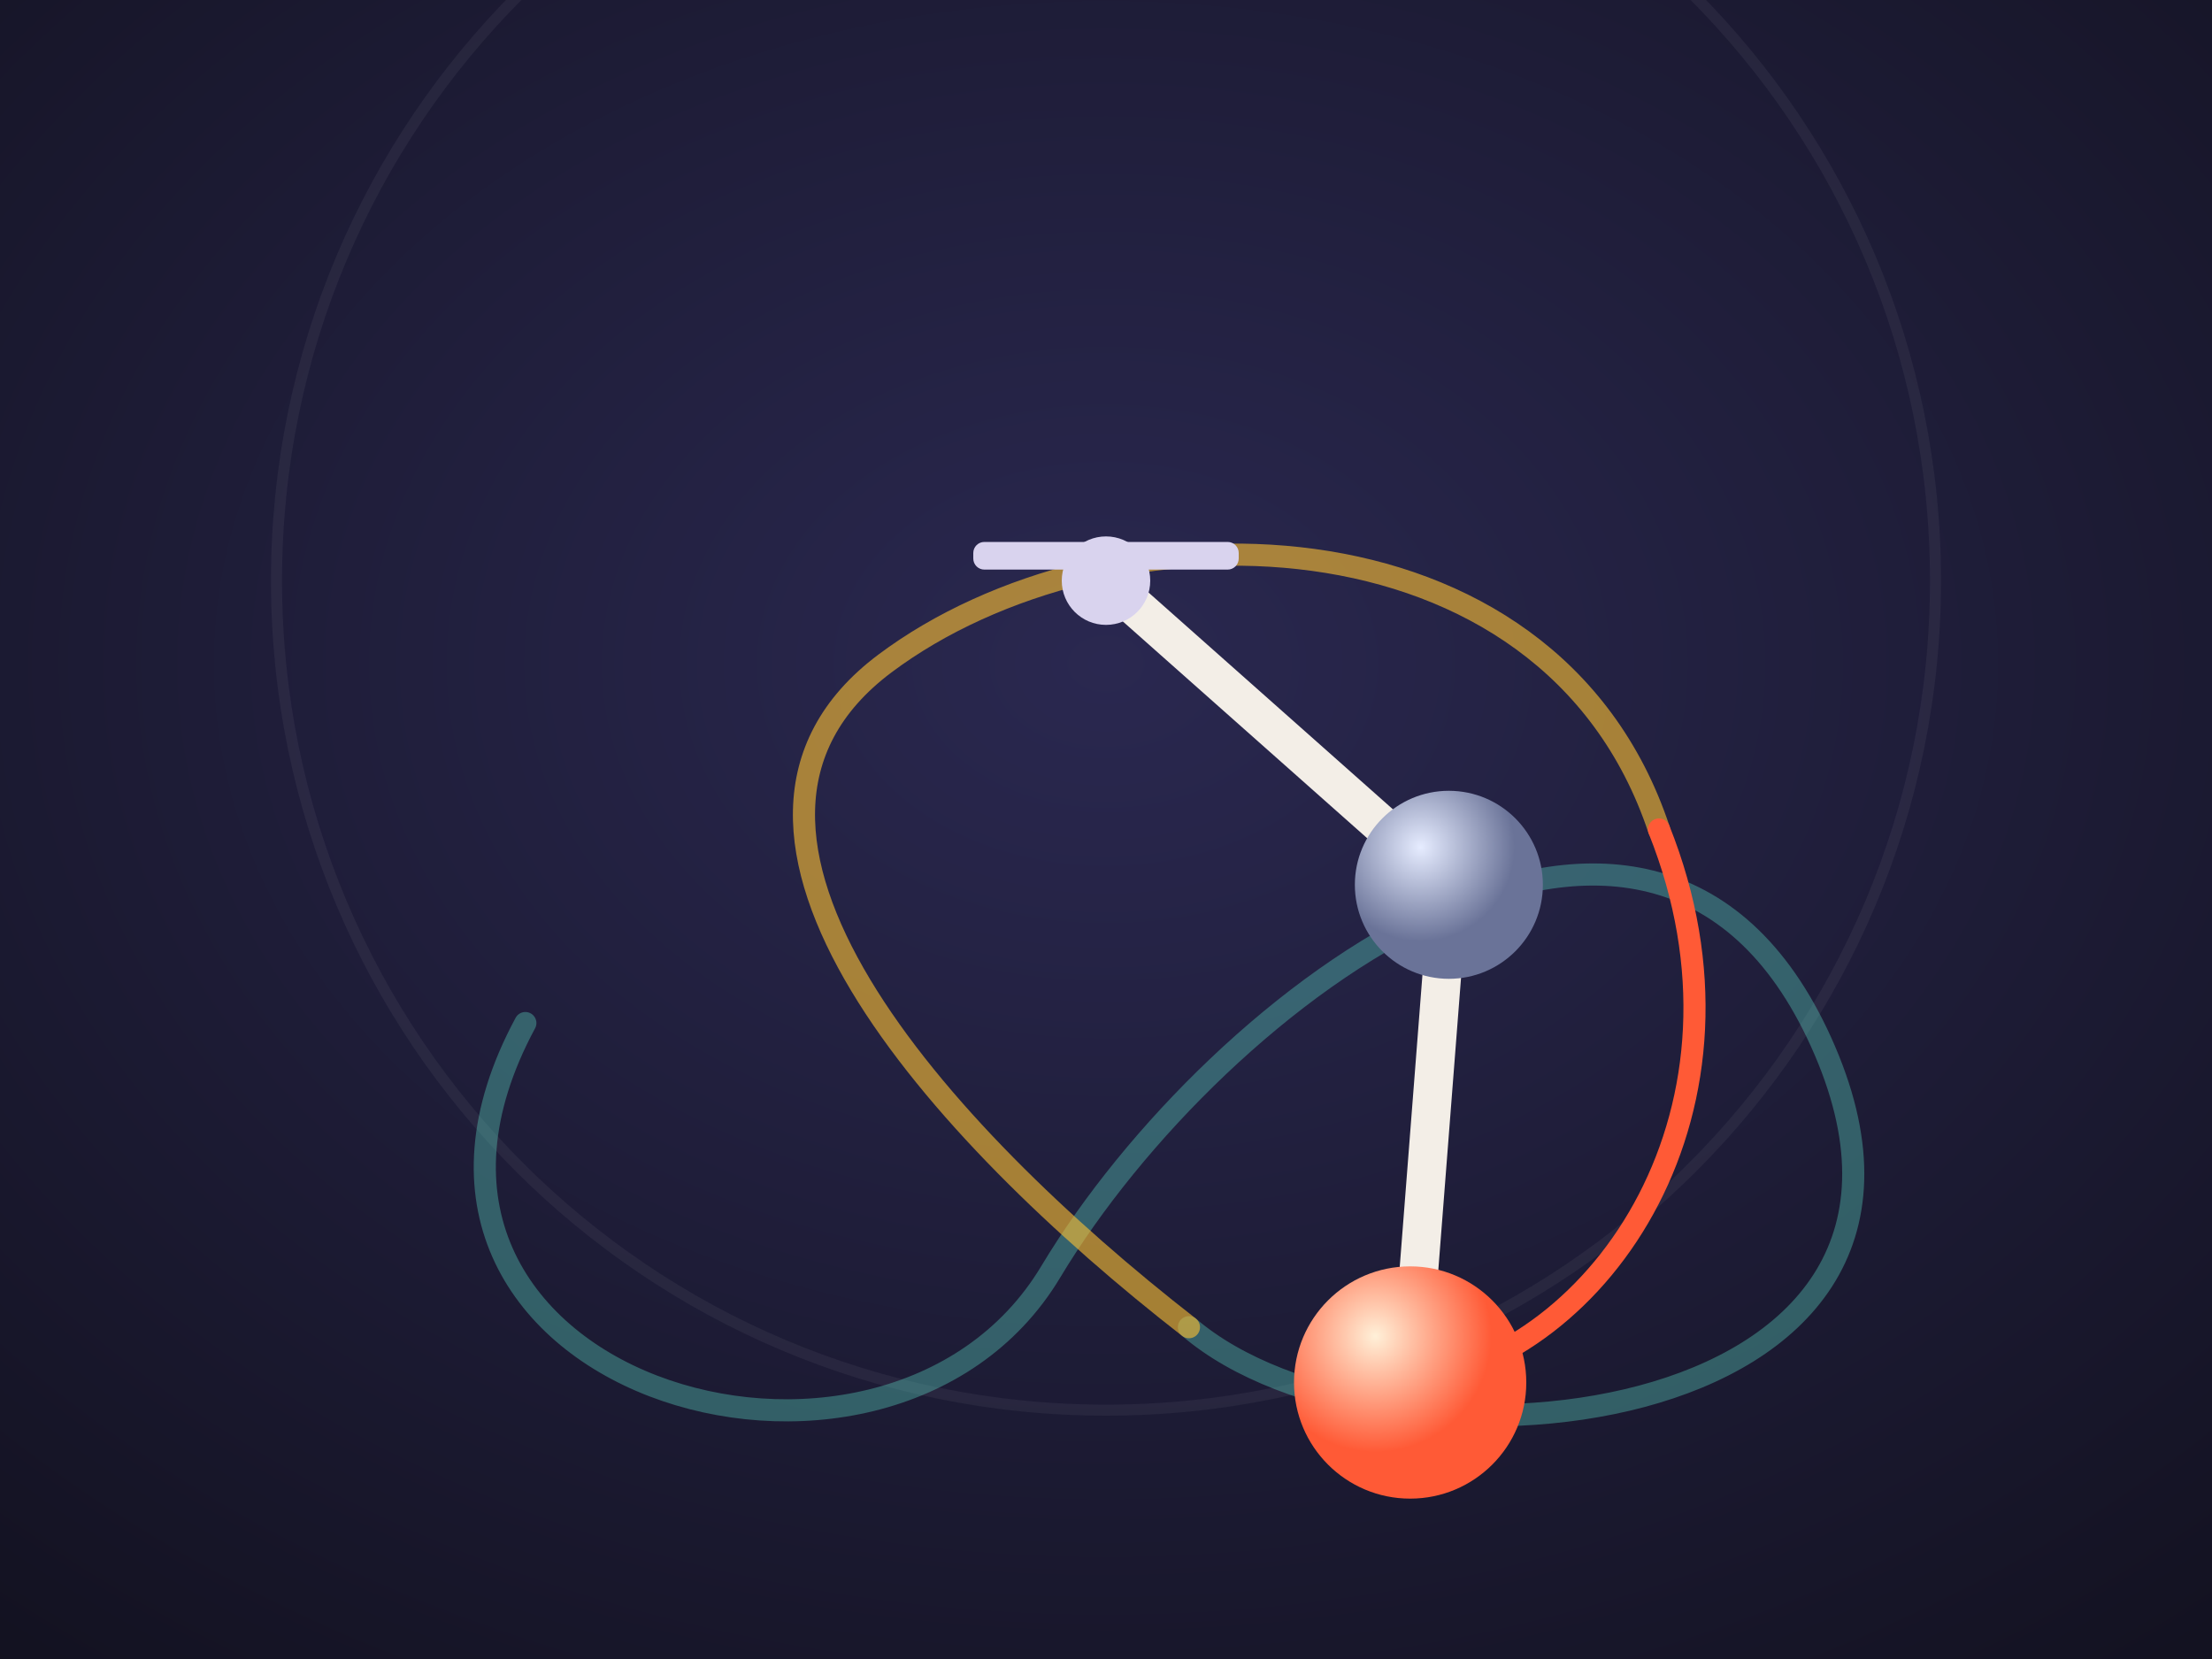
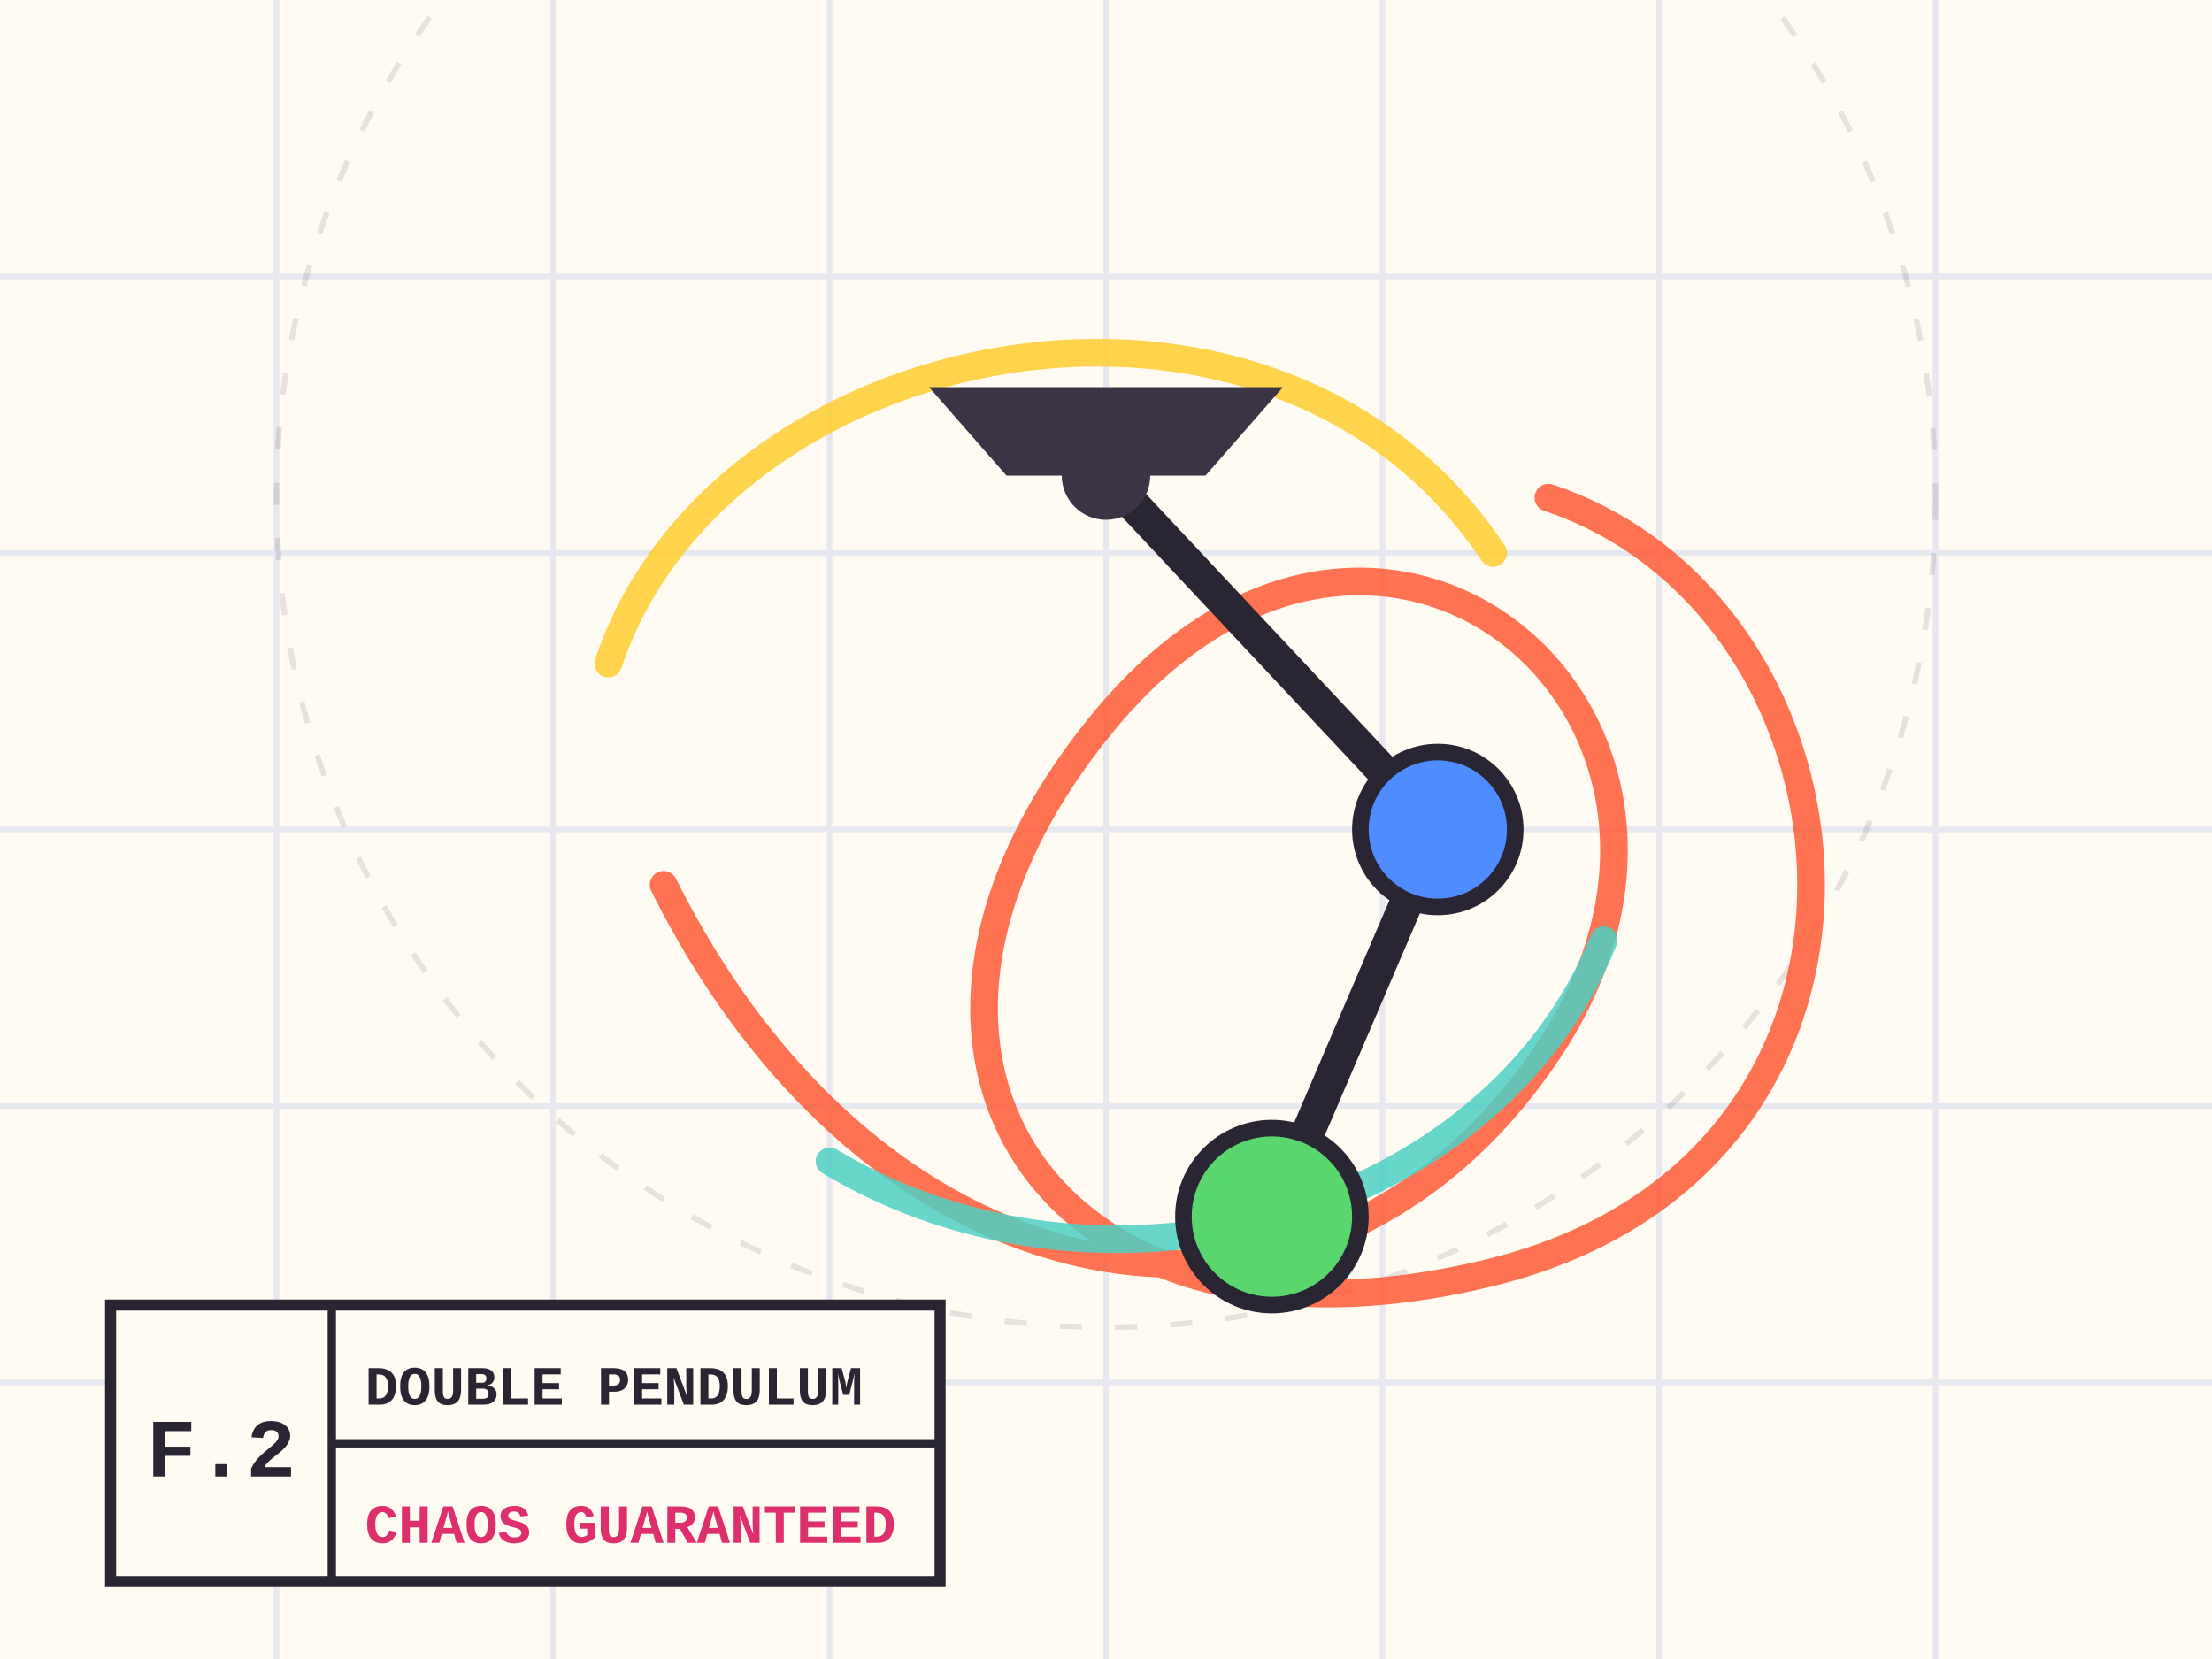
<svg xmlns="http://www.w3.org/2000/svg" viewBox="0 0 400 300">
-   <defs>
-     <radialGradient id="bg" cx=".5" cy=".4" r=".8">
-       <stop offset="0" stop-color="#2a2850" />
-       <stop offset="1" stop-color="#12111f" />
-     </radialGradient>
-     <radialGradient id="b1" cx=".35" cy=".3">
-       <stop offset="0" stop-color="#e6ecff" />
-       <stop offset="1" stop-color="#6a7398" />
-     </radialGradient>
-     <radialGradient id="b2" cx=".35" cy=".3">
-       <stop offset="0" stop-color="#fff0d8" />
-       <stop offset="1" stop-color="#ff5a36" />
-     </radialGradient>
-   </defs>
-   <rect width="400" height="300" fill="url(#bg)" />
-   <circle cx="200" cy="105" r="150" fill="none" stroke="#fff" stroke-opacity=".05" stroke-width="2" />
-   <g fill="none" stroke-linecap="round" stroke-width="4">
-     <path d="M95 185C60 250 160 280 190 230S300 120 330 190 250 270 215 240" stroke="#5ee0c8" stroke-opacity=".35" />
-     <path d="M215 240C170 205 120 150 160 120S280 90 300 150" stroke="#ffc233" stroke-opacity=".6" />
-     <path d="M300 150C320 200 290 245 255 250" stroke="#ff5a36" />
+   <rect width="400" height="300" fill="#fffaf2" />
+   <g stroke="#2f5bd3" stroke-opacity=".12">
+     <path d="M0 50h400M0 100h400M0 150h400M0 200h400M0 250h400M50 0v300M100 0v300M150 0v300M200 0v300M250 0v300M300 0v300M350 0v300" />
  </g>
-   <path d="M200 105L262 160L255 250" fill="none" stroke="#f3eee7" stroke-width="7" stroke-linecap="round" stroke-linejoin="round" />
-   <rect x="176" y="98" width="48" height="5" rx="2" fill="#d9d3ee" />
-   <circle cx="200" cy="105" r="8" fill="#d9d3ee" />
-   <circle cx="262" cy="160" r="17" fill="url(#b1)" />
-   <circle cx="255" cy="250" r="21" fill="url(#b2)" />
+   <circle cx="200" cy="90" r="150" fill="none" stroke="#2a2533" stroke-opacity=".12" stroke-dasharray="4 6" />
+   <path d="M120 160c40 80 120 90 160 30s-30-120-80-60-10 120 70 100 70-120 10-140" fill="none" stroke="#ff5a36" stroke-width="5" stroke-linecap="round" opacity=".85" />
+   <path d="M110 120c20-60 120-80 160-20" fill="none" stroke="#ffcf3a" stroke-width="5" stroke-linecap="round" opacity=".9" />
+   <path d="M150 210c50 30 120 10 140-40" fill="none" stroke="#4dd0c4" stroke-width="5" stroke-linecap="round" opacity=".85" />
+   <path d="M168 70h64l-14 16h-36z" fill="#3a3445" />
+   <path d="M200 86l60 64-30 70" stroke="#2a2533" stroke-width="6" stroke-linecap="round" fill="none" />
+   <circle cx="200" cy="86" r="8" fill="#3a3445" />
+   <circle cx="260" cy="150" r="14" fill="#4f8cff" stroke="#2a2533" stroke-width="3" />
+   <circle cx="230" cy="220" r="16" fill="#5ad66f" stroke="#2a2533" stroke-width="3" />
+   <g font-family="Courier New,monospace" font-weight="700" fill="#2a2533">
+     <rect x="20" y="236" width="150" height="50" fill="#fffaf2" stroke="#2a2533" stroke-width="2" />
+     <path d="M60 236v50M60 261h110" stroke="#2a2533" stroke-width="1.5" />
+     <text x="40" y="267" font-size="15" text-anchor="middle">F.2</text>
+     <text x="66" y="254" font-size="10">DOUBLE PENDULUM</text>
+     <text x="66" y="279" font-size="10" fill="#dc2f6c">CHAOS GUARANTEED</text>
+   </g>
</svg>
